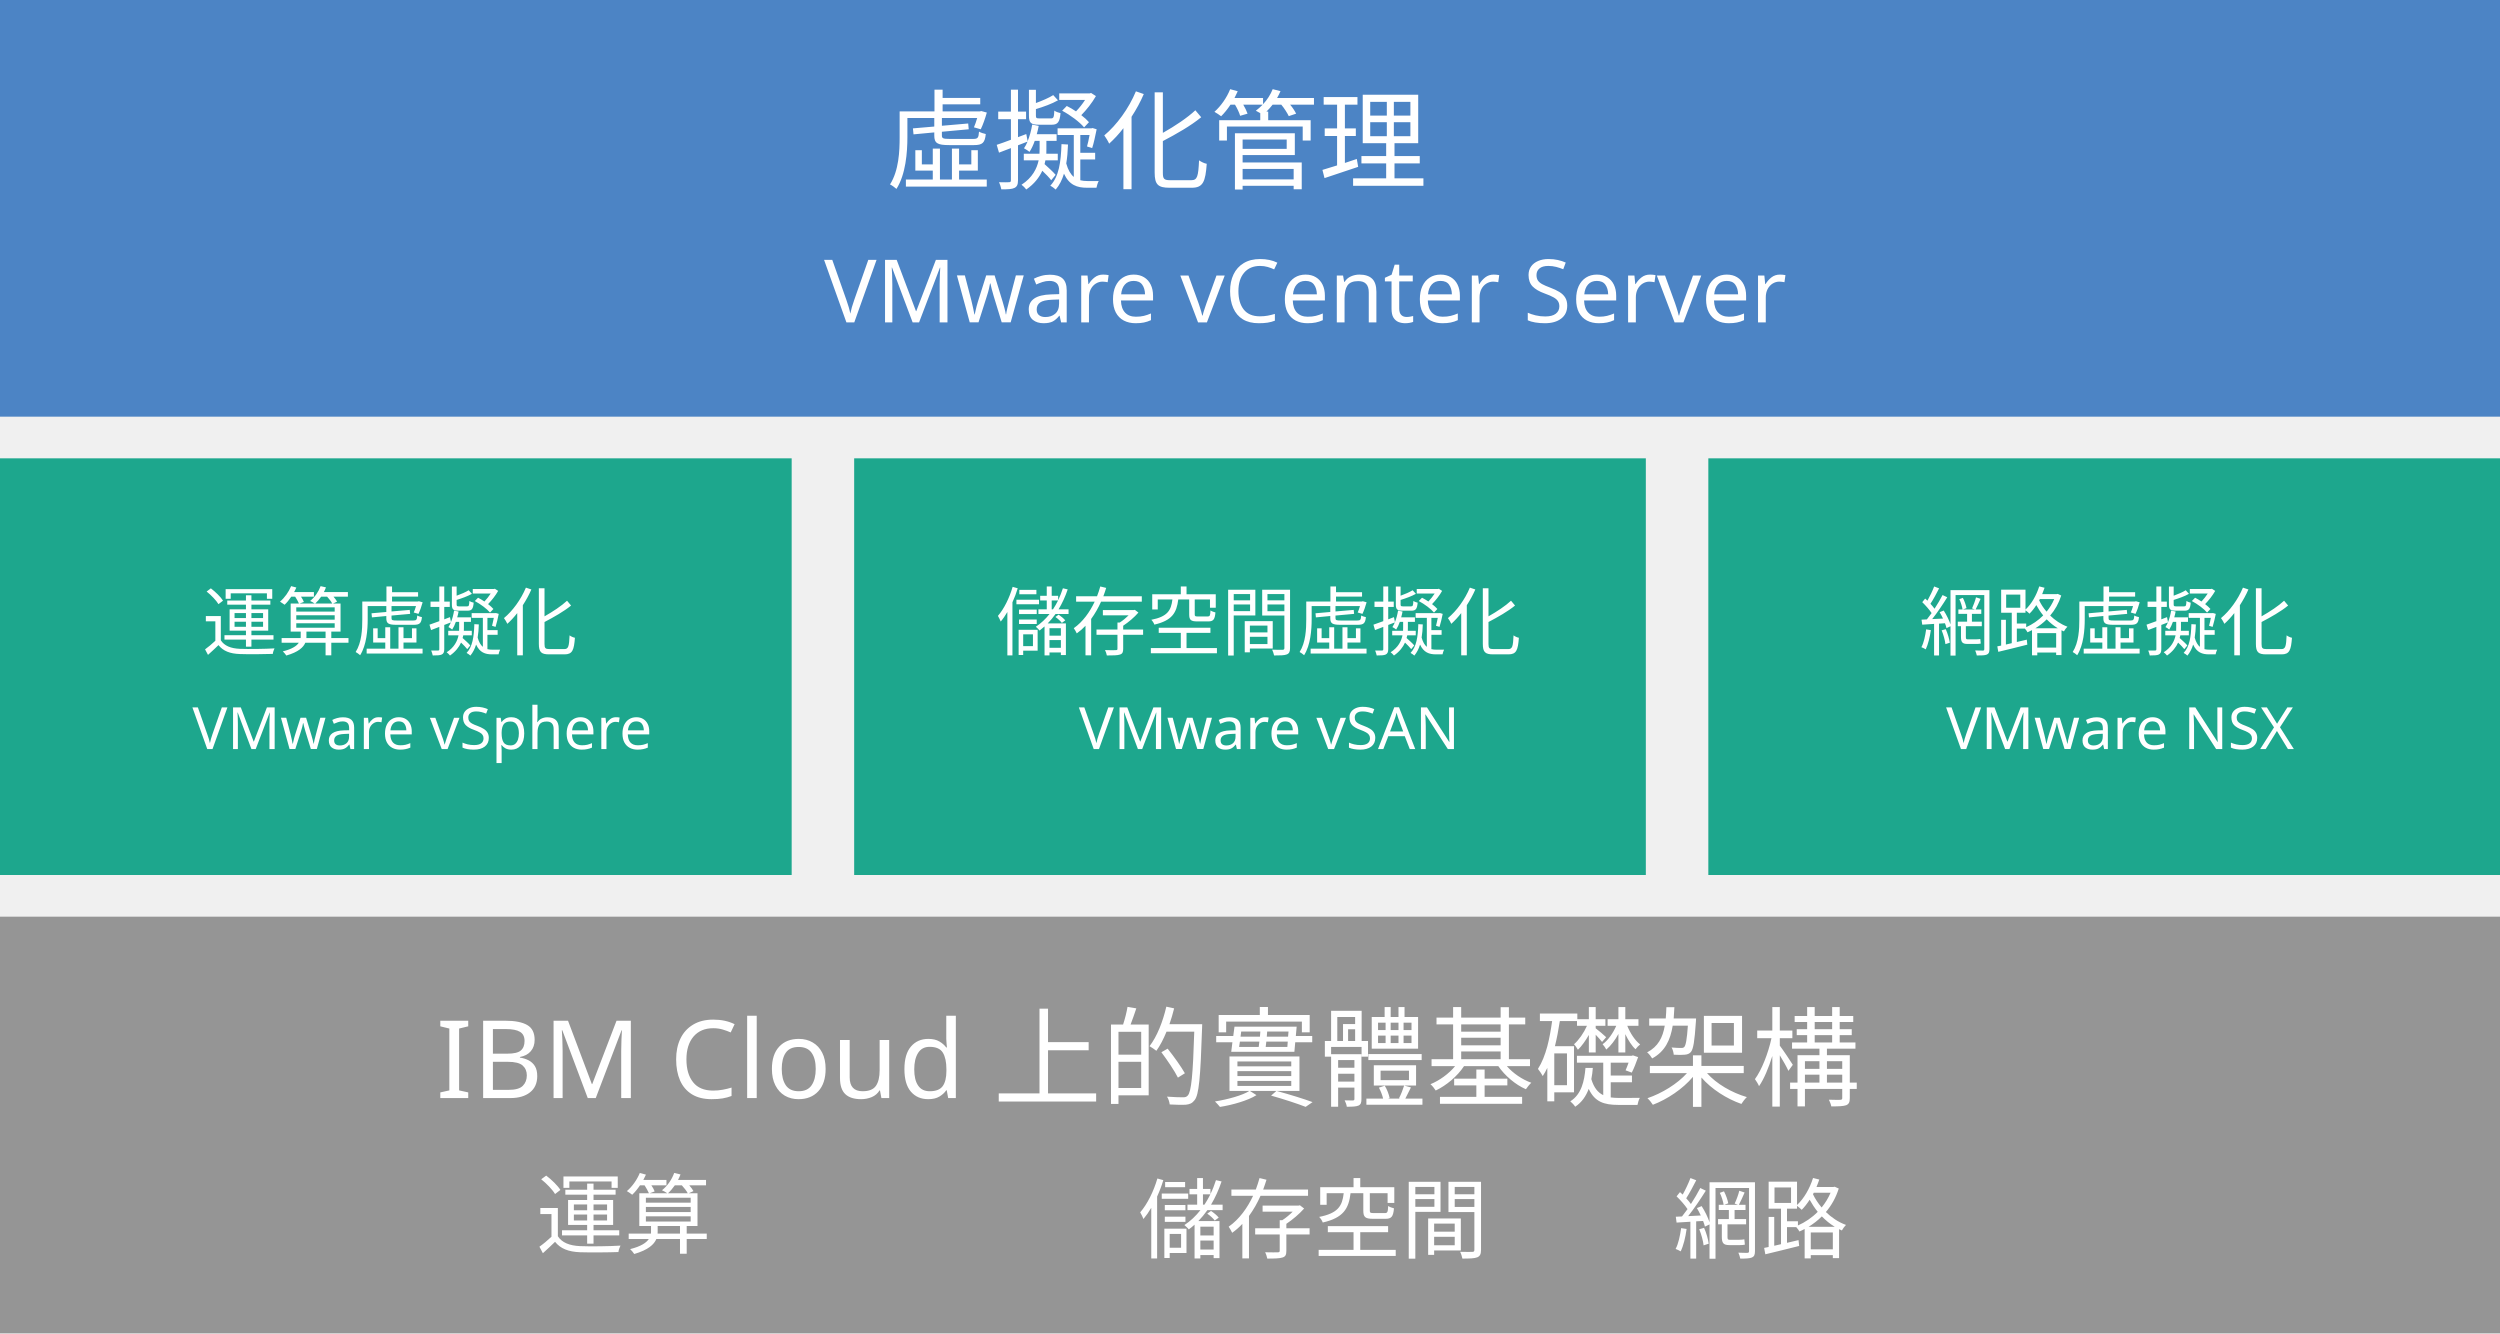
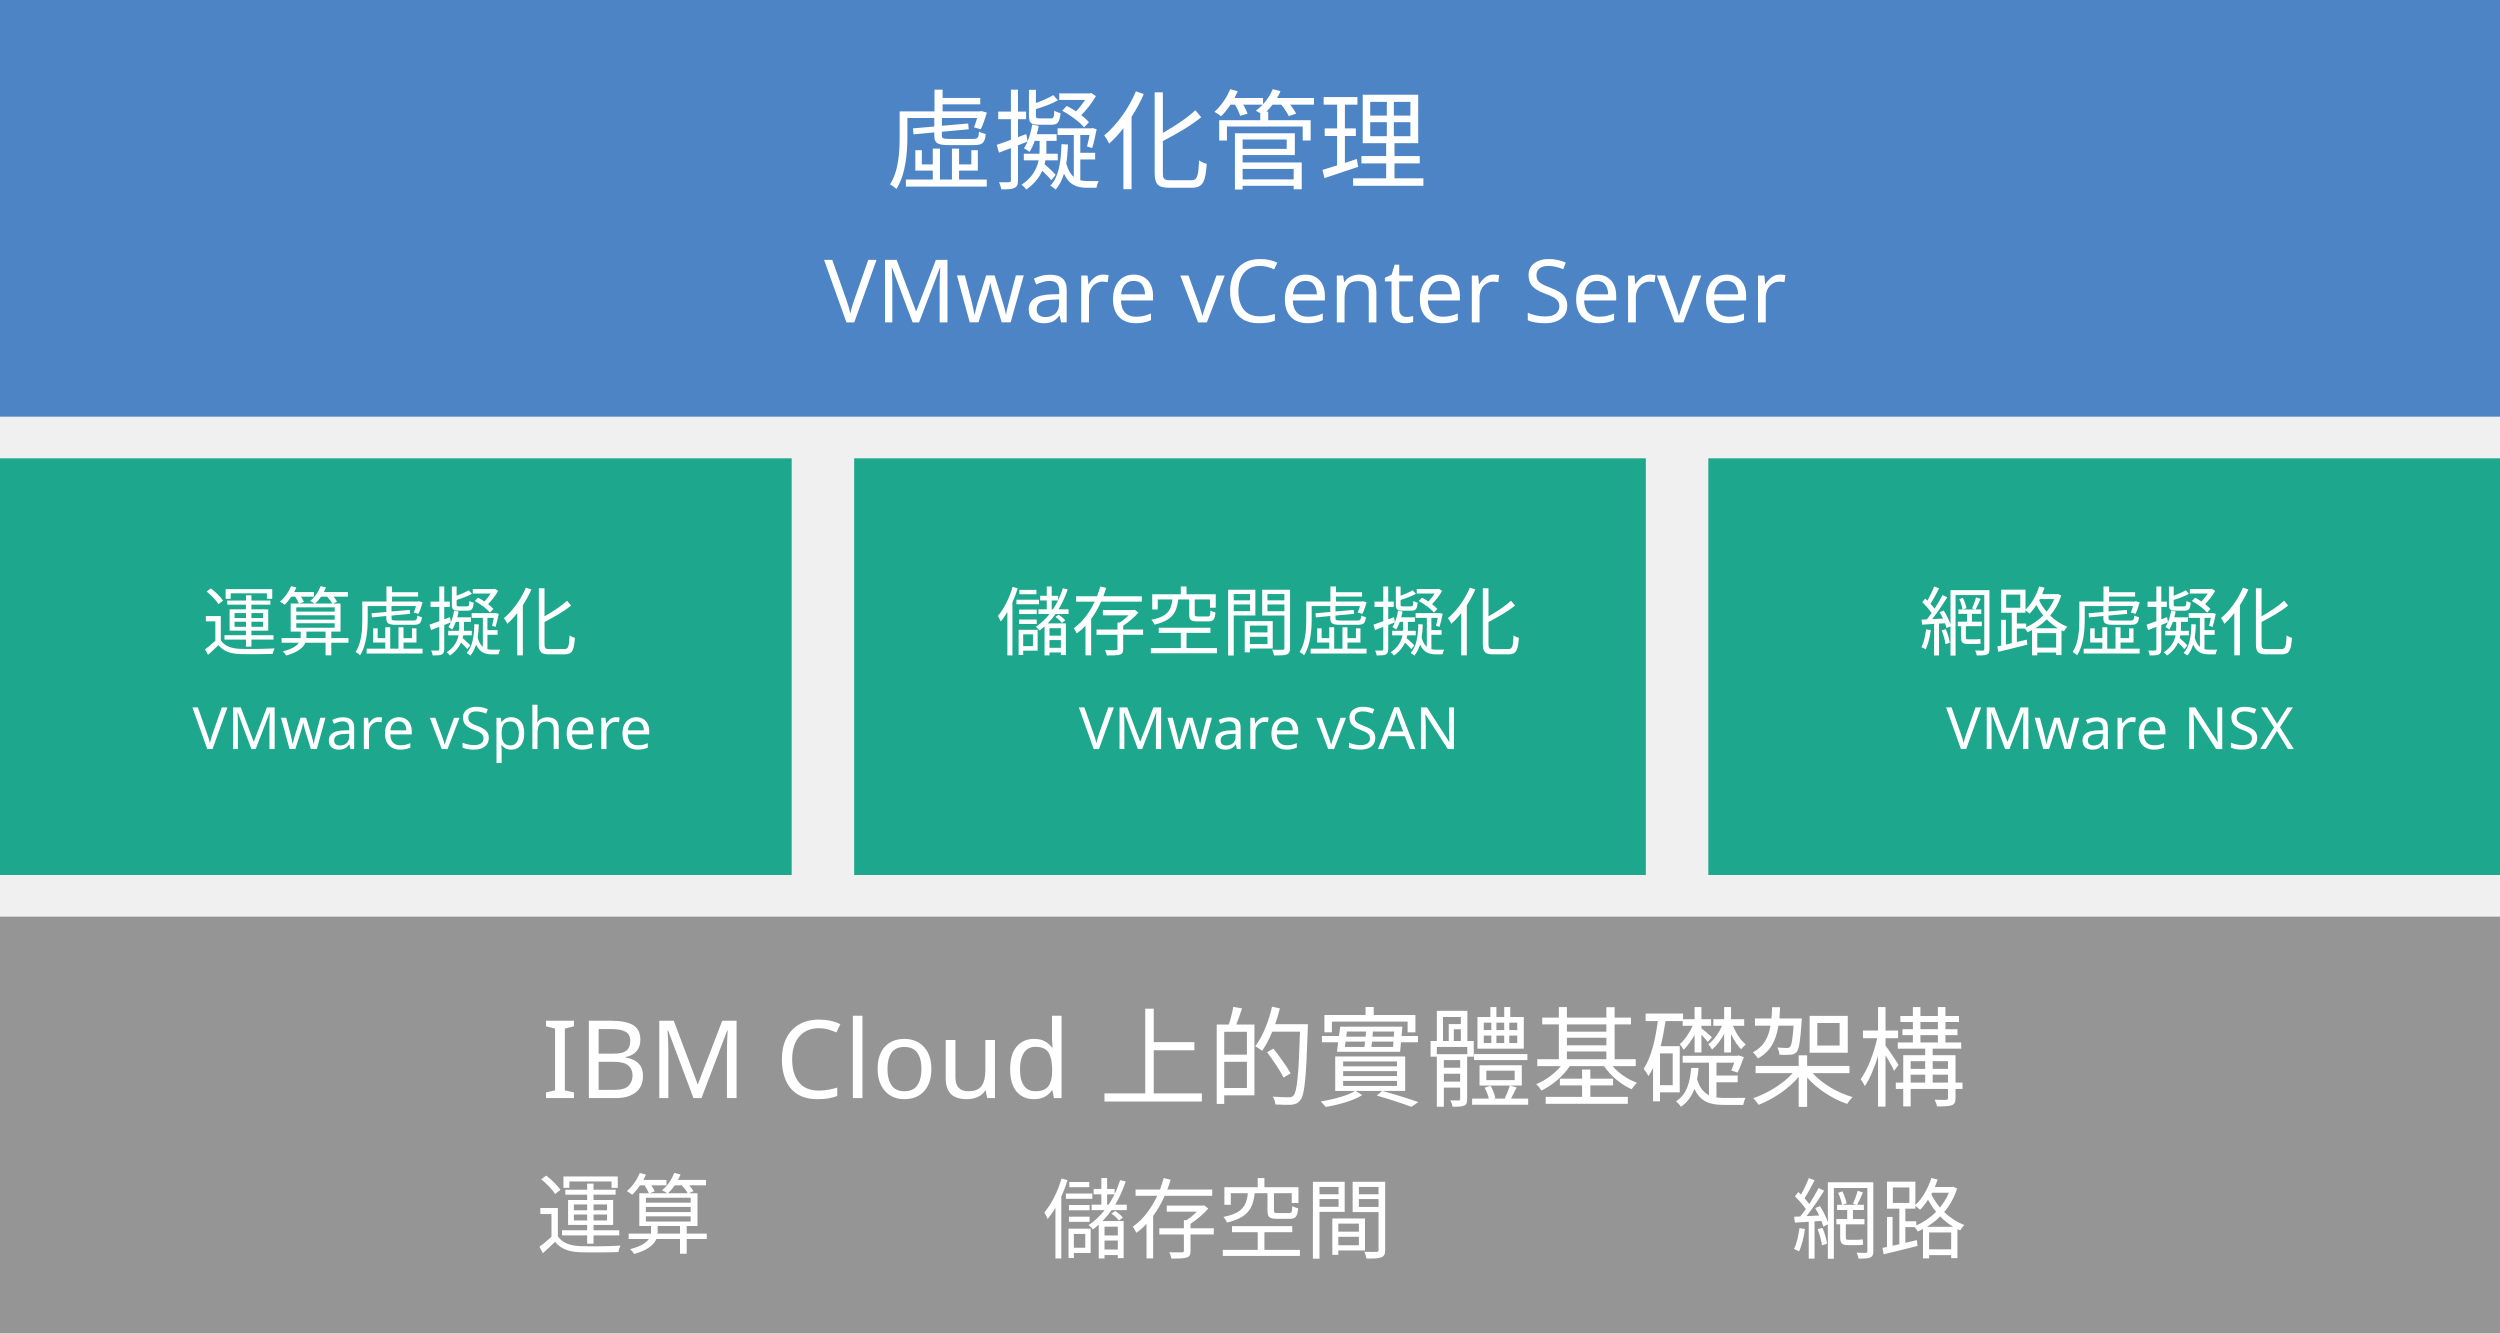
<svg xmlns="http://www.w3.org/2000/svg" version="1.1" id="Layer_1" x="0px" y="0px" viewBox="0 0 600 320" style="enable-background:new 0 0 600 320;" xml:space="preserve">
  <style type="text/css">
	.st0{fill:#4C84C5;}
	.st1{fill:#959595;}
	.st2{fill:#1DA78D;}
	.st3{fill:#FFFFFF;}
	.st4{font-family:'Roboto-Light';}
	.st5{font-size:26px;}
	.st6{font-size:21px;}
	.st7{font-size:18px;}
	.st8{font-size:14px;}
</style>
  <rect class="st0" width="600" height="100" />
  <rect y="220" class="st1" width="600" height="100" />
  <rect y="110" class="st2" width="190" height="100" />
  <rect x="205" y="110" class="st2" width="190" height="100" />
  <rect x="410" y="110" class="st2" width="190" height="100" />
  <text transform="matrix(1 0 0 1 152.4775 43.3711)">
    <tspan x="60" y="0" class="st3 st4 st5">虛擬化管理</tspan>
    <tspan x="45.3" y="34" class="st3 st4 st6">VMware vCenter Server</tspan>
  </text>
  <text transform="matrix(1 0 0 1 8.5747 155.8755)">
    <tspan x="40" y="0" class="st3 st4 st7">運算虛擬化</tspan>
    <tspan x="37.6" y="23.9" class="st3 st4 st8">VMware vSphere</tspan>
  </text>
  <text transform="matrix(1 0 0 1 219.127 155.8755)">
    <tspan x="20" y="0" class="st3 st4 st7">儲存空間虛擬化</tspan>
    <tspan x="39.8" y="23.9" class="st3 st4 st8">VMware vSAN</tspan>
  </text>
  <text transform="matrix(1 0 0 1 420.666 155.8755)">
    <tspan x="40" y="0" class="st3 st4 st7">網路虛擬化</tspan>
    <tspan x="46.4" y="23.9" class="st3 st4 st8">VMware NSX </tspan>
  </text>
-   <text transform="matrix(1 0 0 1 104.6255 263.5371)" class="st3 st4 st5">IBM Cloud 上的實體基礎架構</text>
-   <text transform="matrix(1 0 0 1 273.2098 300.3732)" class="st3 st4 st6">儲存空間</text>
-   <text transform="matrix(1 0 0 1 401.5988 300.3732)" class="st3 st4 st6">網路</text>
+   <text transform="matrix(1 0 0 1 130 263.5371)" class="st3 st4 st5">IBM Cloud 上的實體基礎架構</text>
+   <text transform="matrix(1 0 0 1 250.2098 300.3732)" class="st3 st4 st6">儲存空間</text>
+   <text transform="matrix(1 0 0 1 430 300.3732)" class="st3 st4 st6">網路</text>
  <text transform="matrix(1 0 0 1 128.7132 299.2558)" class="st3 st4 st6">運算</text>
</svg>
